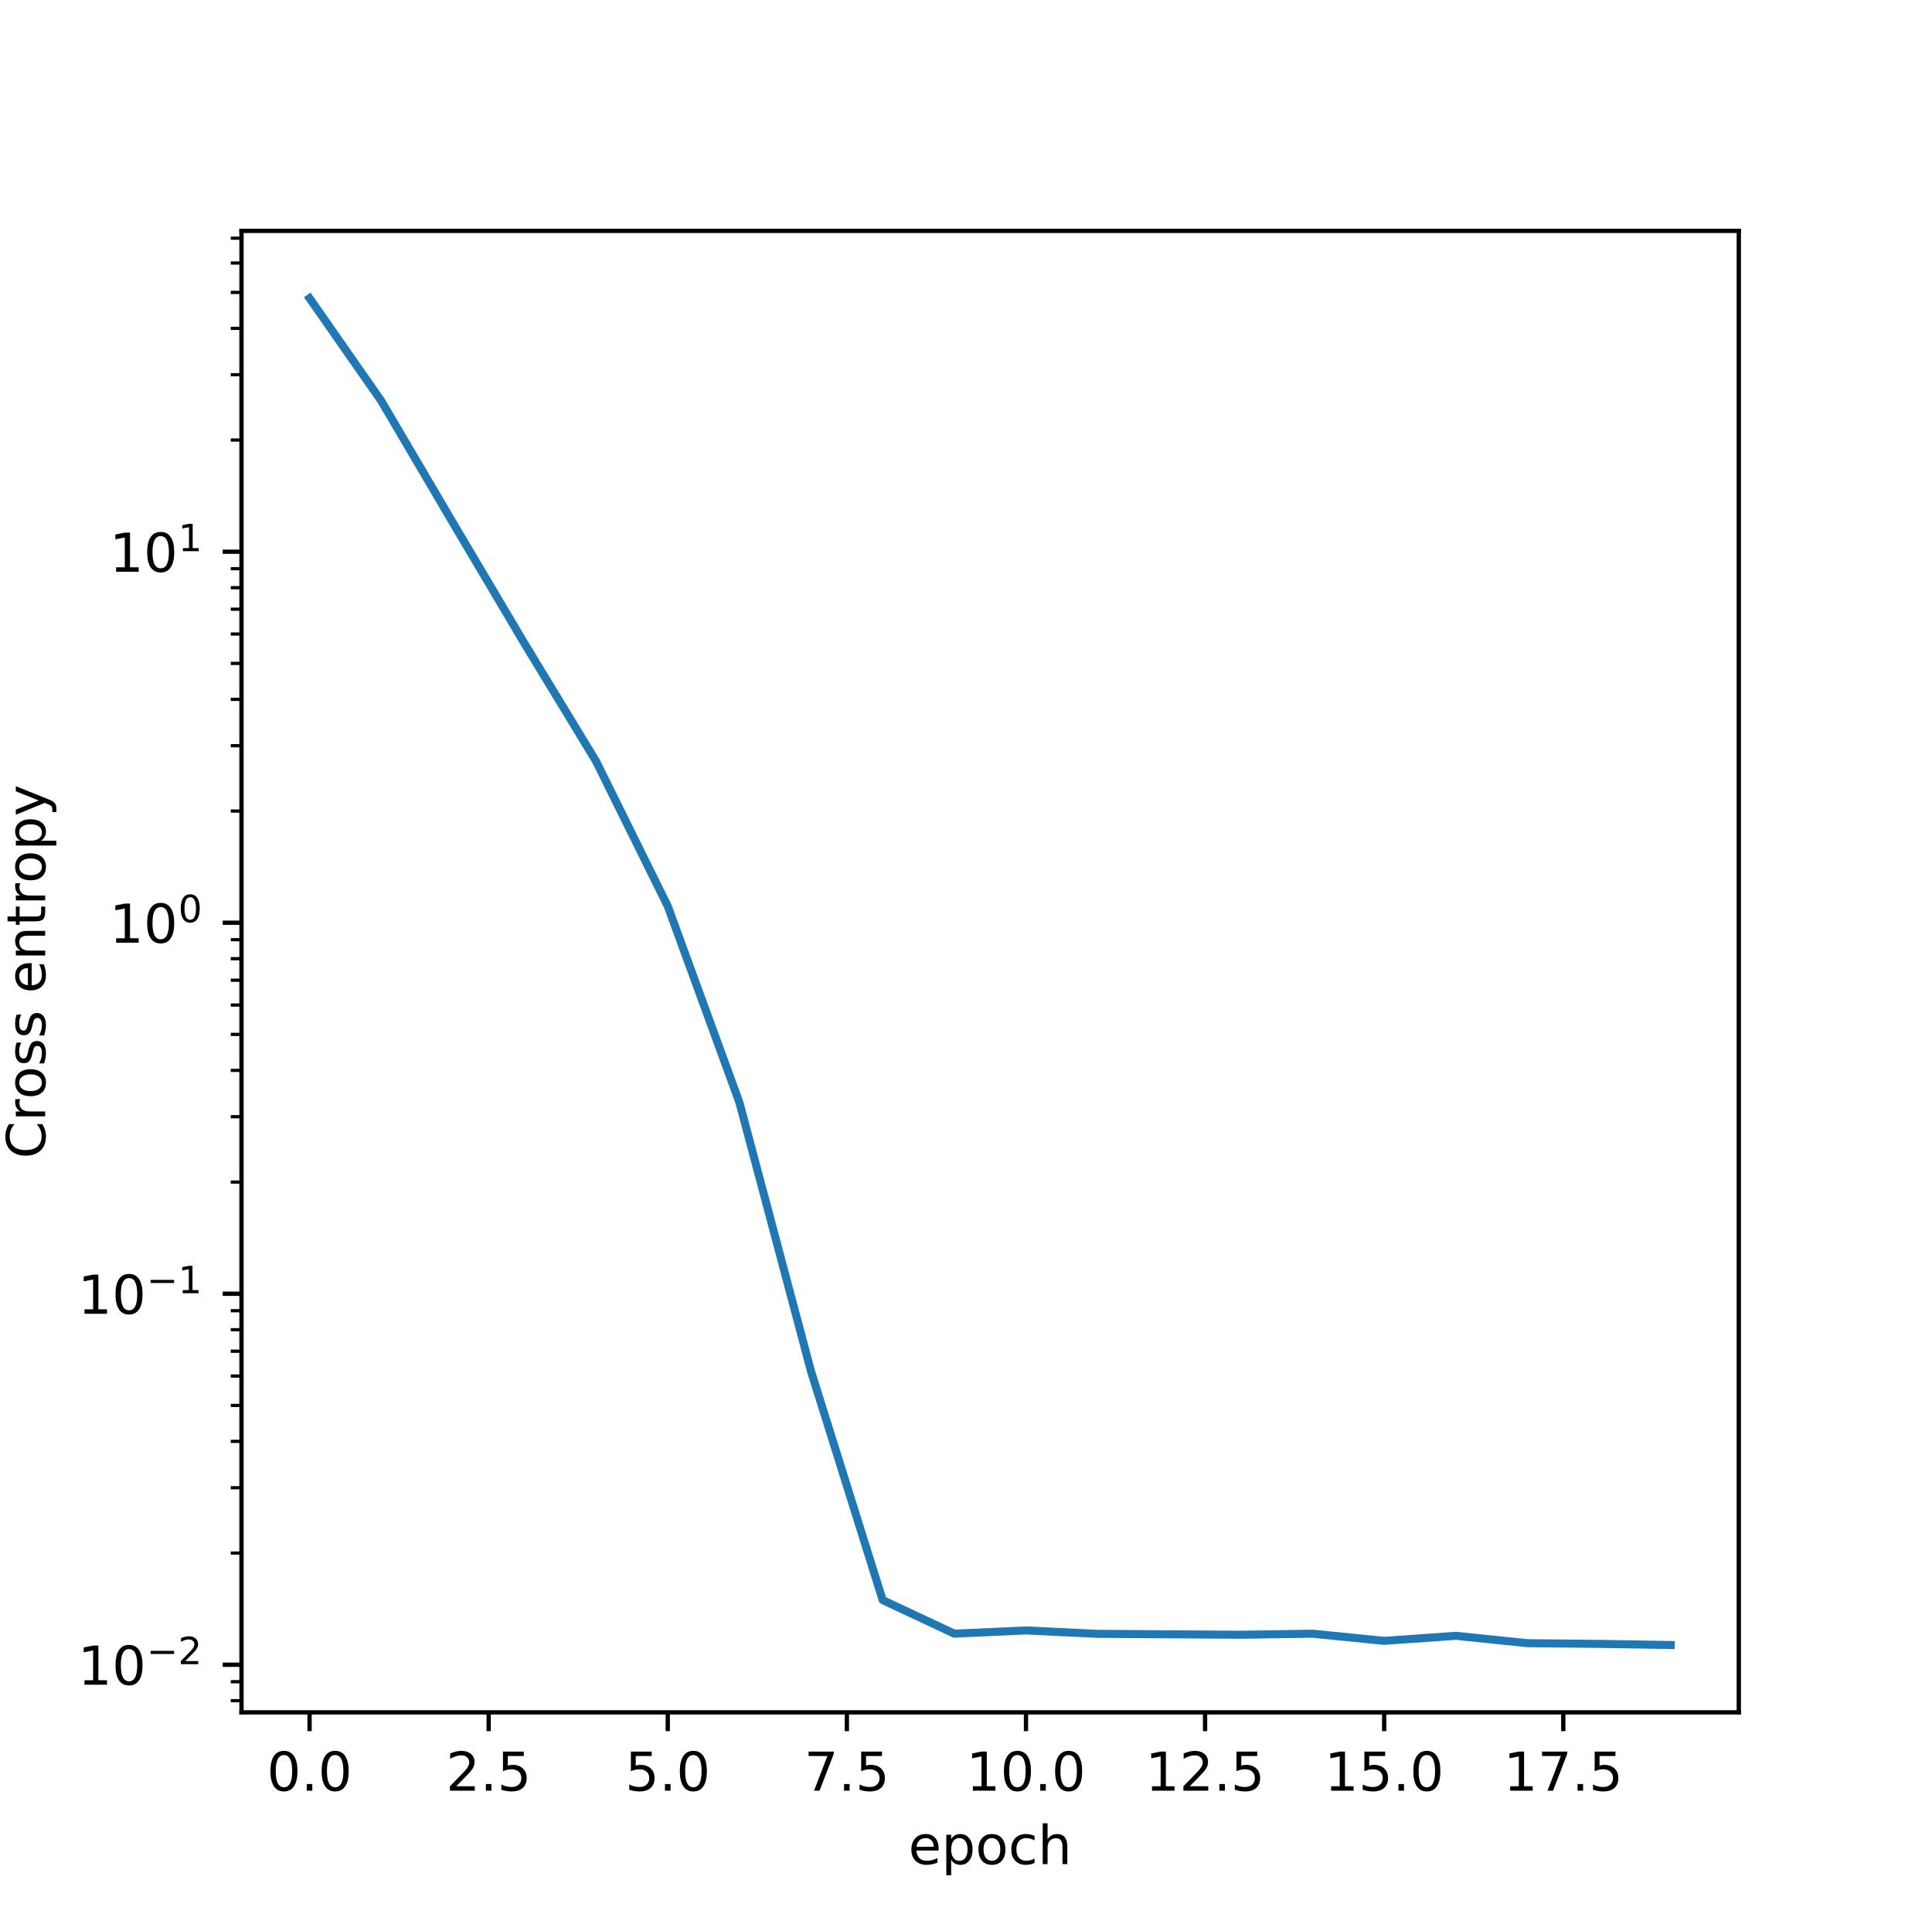
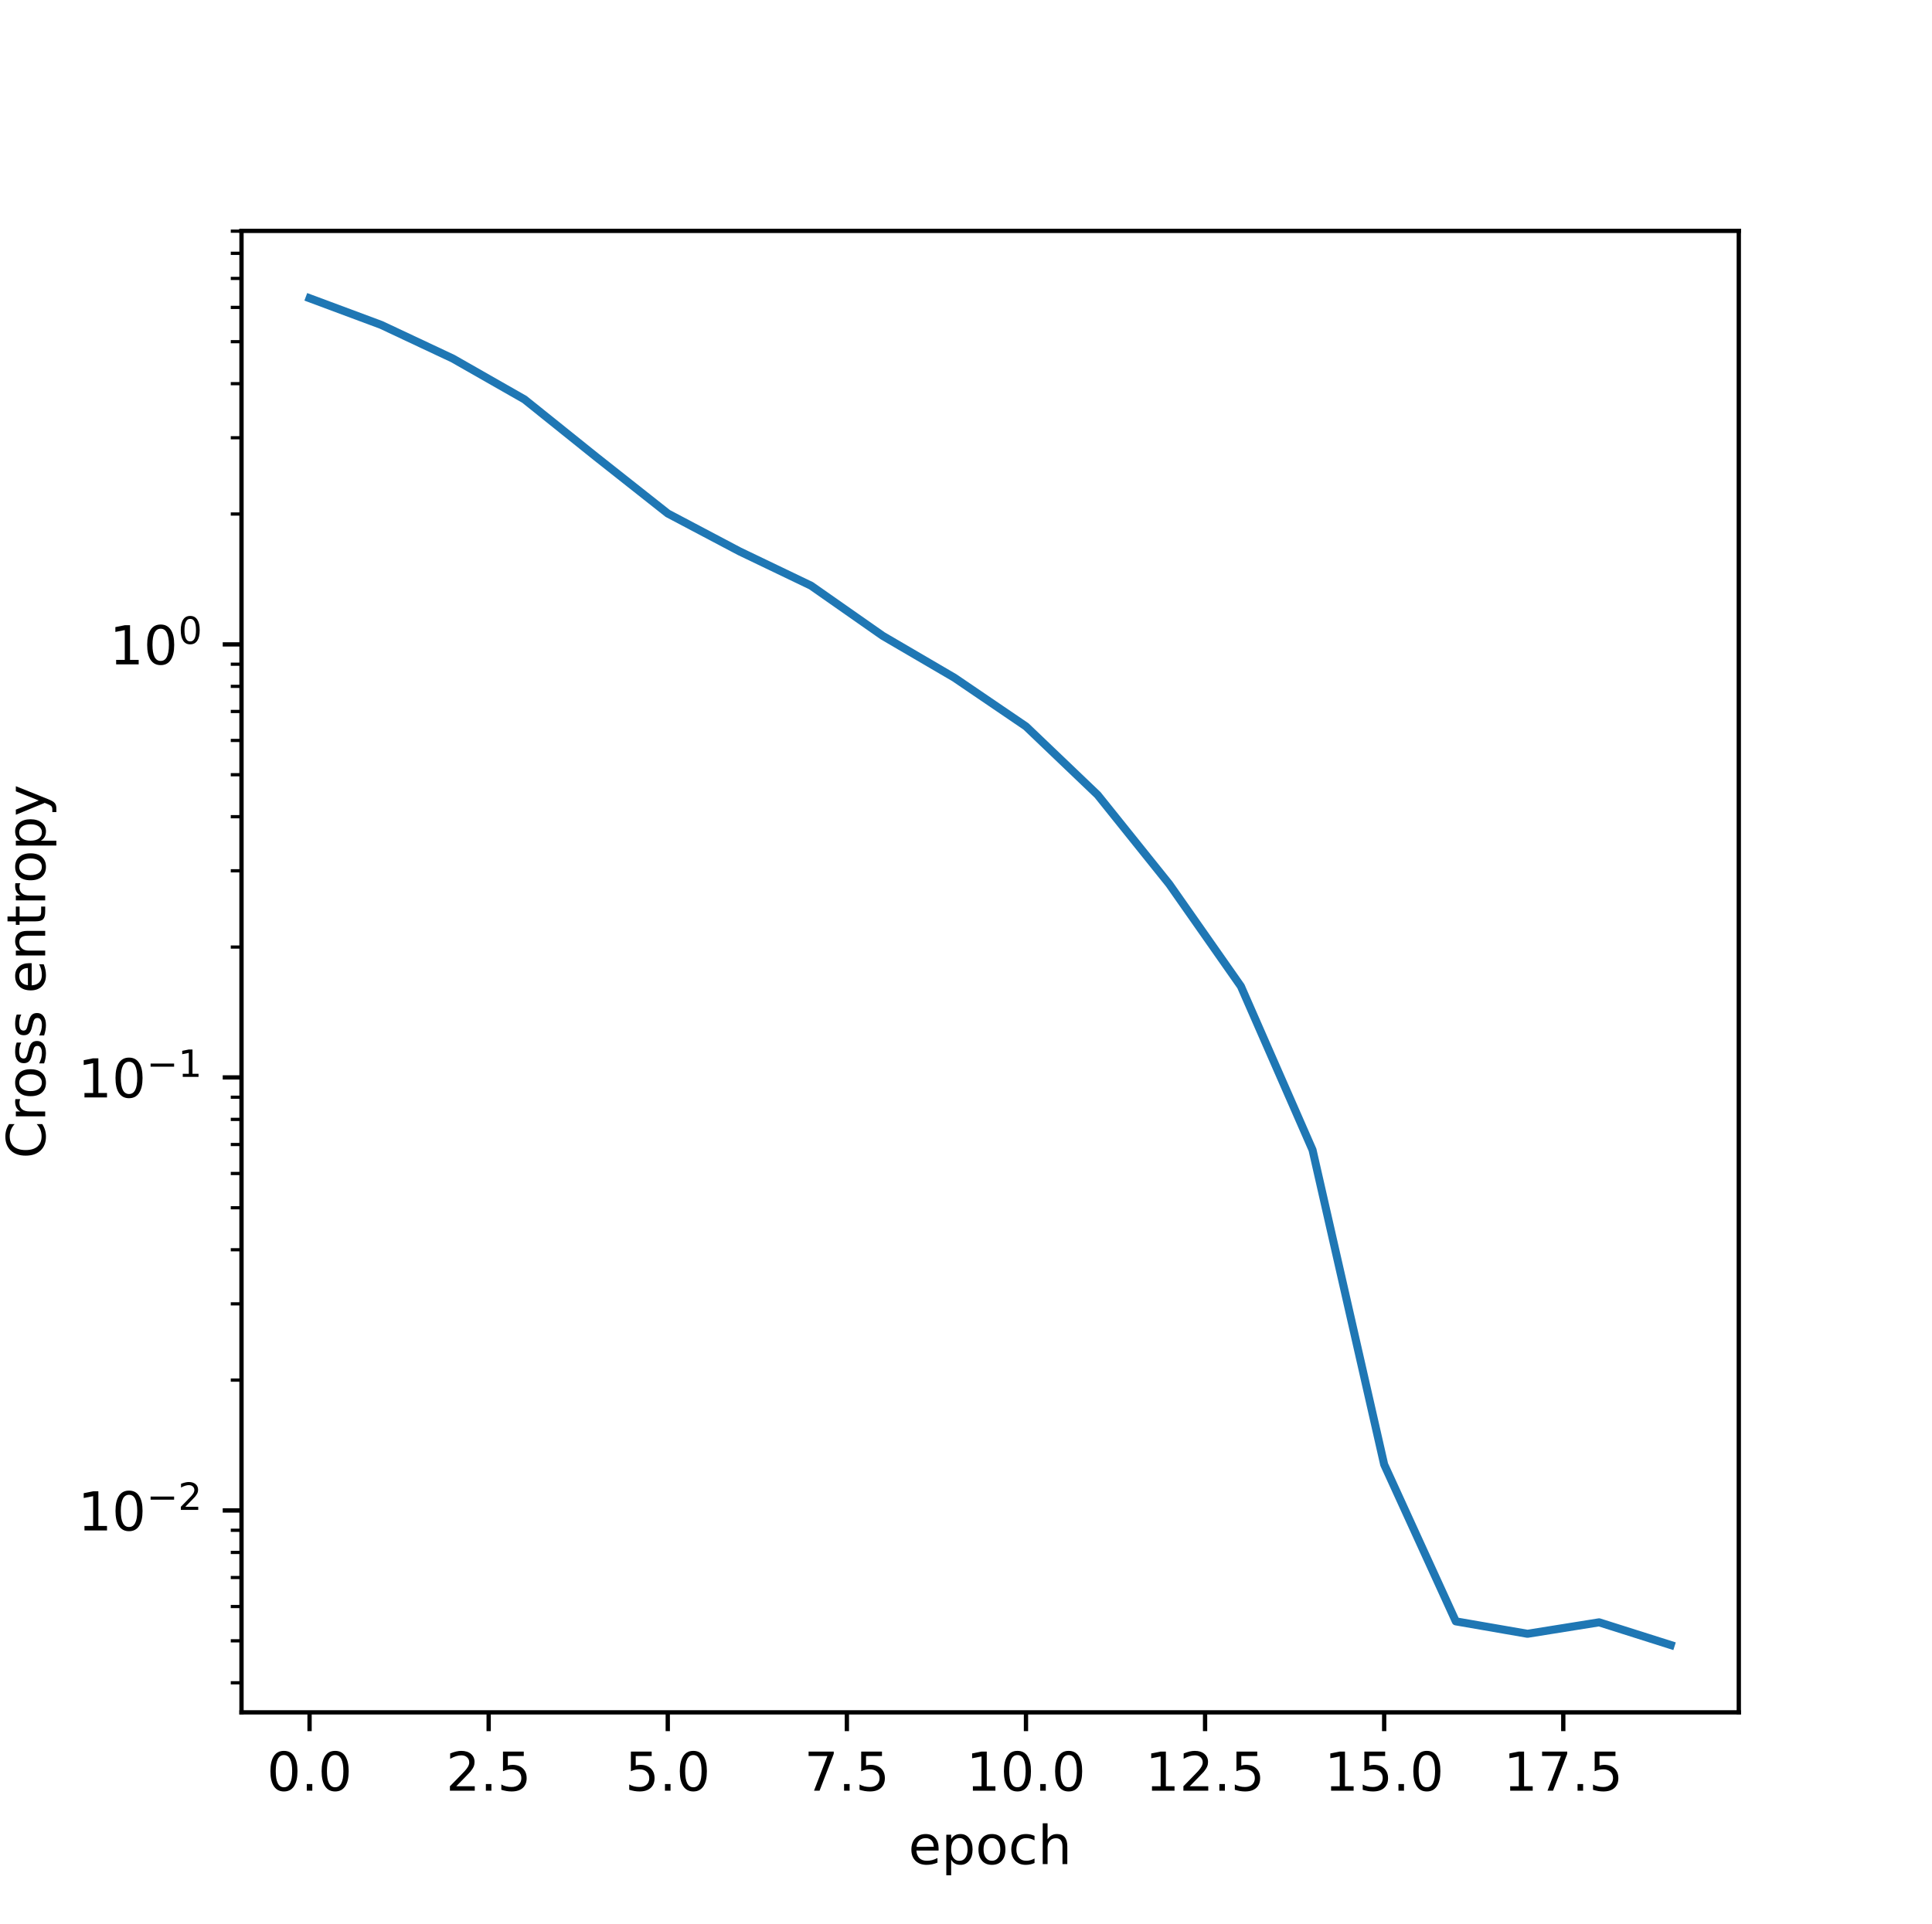
<svg xmlns="http://www.w3.org/2000/svg" xmlns:xlink="http://www.w3.org/1999/xlink" height="358.56pt" version="1.1" viewBox="0 0 360 358.56" width="360pt">
  <defs>
    <style type="text/css">
*{stroke-linecap:butt;stroke-linejoin:round;}
  </style>
  </defs>
  <g id="figure_1">
    <g id="patch_1">
      <path d="M 0 358.56  L 360 358.56  L 360 0  L 0 0  z " style="fill:#ffffff;" />
    </g>
    <g id="axes_1">
      <g id="patch_2">
        <path d="M 45 319.118  L 324 319.118  L 324 43.027  L 45 43.027  z " style="fill:#ffffff;" />
      </g>
      <g id="matplotlib.axis_1">
        <g id="xtick_1">
          <g id="line2d_1">
            <defs>
-               <path d="M 0 0  L 0 3.5  " id="m18efc56fee" style="stroke:#000000;stroke-width:0.8;" />
-             </defs>
-             <g>
-               <use style="stroke:#000000;stroke-width:0.8;" x="57.682" xlink:href="#m18efc56fee" y="319.118" />
+               <path d="M 0 0  L 0 3.5  " id="m75a6671ad1" style="stroke:#000000;stroke-width:0.8;" />
+             </defs>
+             <g>
+               <use style="stroke:#000000;stroke-width:0.8;" x="57.682" xlink:href="#m75a6671ad1" y="319.118" />
            </g>
          </g>
          <g id="text_1">
            <defs>
              <path d="M 31.781 66.406  Q 24.172 66.406 20.328 58.906  Q 16.5 51.422 16.5 36.375  Q 16.5 21.391 20.328 13.891  Q 24.172 6.391 31.781 6.391  Q 39.453 6.391 43.281 13.891  Q 47.125 21.391 47.125 36.375  Q 47.125 51.422 43.281 58.906  Q 39.453 66.406 31.781 66.406  z M 31.781 74.219  Q 44.047 74.219 50.516 64.516  Q 56.984 54.828 56.984 36.375  Q 56.984 17.969 50.516 8.266  Q 44.047 -1.422 31.781 -1.422  Q 19.531 -1.422 13.062 8.266  Q 6.594 17.969 6.594 36.375  Q 6.594 54.828 13.062 64.516  Q 19.531 74.219 31.781 74.219  z " id="DejaVuSans-48" />
              <path d="M 10.688 12.406  L 21 12.406  L 21 0  L 10.688 0  z " id="DejaVuSans-46" />
            </defs>
            <g transform="translate(49.73026 333.7168)scale(0.1 -0.1)">
              <use xlink:href="#DejaVuSans-48" />
              <use x="63.623" xlink:href="#DejaVuSans-46" />
              <use x="95.41" xlink:href="#DejaVuSans-48" />
            </g>
          </g>
        </g>
        <g id="xtick_2">
          <g id="line2d_2">
            <g>
-               <use style="stroke:#000000;stroke-width:0.8;" x="91.055" xlink:href="#m18efc56fee" y="319.118" />
+               <use style="stroke:#000000;stroke-width:0.8;" x="91.055" xlink:href="#m75a6671ad1" y="319.118" />
            </g>
          </g>
          <g id="text_2">
            <defs>
              <path d="M 19.188 8.297  L 53.609 8.297  L 53.609 0  L 7.328 0  L 7.328 8.297  Q 12.938 14.109 22.625 23.891  Q 32.328 33.688 34.812 36.531  Q 39.547 41.844 41.422 45.531  Q 43.312 49.219 43.312 52.781  Q 43.312 58.594 39.234 62.25  Q 35.156 65.922 28.609 65.922  Q 23.969 65.922 18.812 64.312  Q 13.672 62.703 7.812 59.422  L 7.812 69.391  Q 13.766 71.781 18.938 73  Q 24.125 74.219 28.422 74.219  Q 39.75 74.219 46.484 68.547  Q 53.219 62.891 53.219 53.422  Q 53.219 48.922 51.531 44.891  Q 49.859 40.875 45.406 35.406  Q 44.188 33.984 37.641 27.219  Q 31.109 20.453 19.188 8.297  z " id="DejaVuSans-50" />
              <path d="M 10.797 72.906  L 49.516 72.906  L 49.516 64.594  L 19.828 64.594  L 19.828 46.734  Q 21.969 47.469 24.109 47.828  Q 26.266 48.188 28.422 48.188  Q 40.625 48.188 47.75 41.5  Q 54.891 34.812 54.891 23.391  Q 54.891 11.625 47.562 5.094  Q 40.234 -1.422 26.906 -1.422  Q 22.312 -1.422 17.547 -0.641  Q 12.797 0.141 7.719 1.703  L 7.719 11.625  Q 12.109 9.234 16.797 8.062  Q 21.484 6.891 26.703 6.891  Q 35.156 6.891 40.078 11.328  Q 45.016 15.766 45.016 23.391  Q 45.016 31 40.078 35.438  Q 35.156 39.891 26.703 39.891  Q 22.75 39.891 18.812 39.016  Q 14.891 38.141 10.797 36.281  z " id="DejaVuSans-53" />
            </defs>
            <g transform="translate(83.10346 333.7168)scale(0.1 -0.1)">
              <use xlink:href="#DejaVuSans-50" />
              <use x="63.623" xlink:href="#DejaVuSans-46" />
              <use x="95.41" xlink:href="#DejaVuSans-53" />
            </g>
          </g>
        </g>
        <g id="xtick_3">
          <g id="line2d_3">
            <g>
-               <use style="stroke:#000000;stroke-width:0.8;" x="124.428" xlink:href="#m18efc56fee" y="319.118" />
+               <use style="stroke:#000000;stroke-width:0.8;" x="124.428" xlink:href="#m75a6671ad1" y="319.118" />
            </g>
          </g>
          <g id="text_3">
            <g transform="translate(116.4767 333.7168)scale(0.1 -0.1)">
              <use xlink:href="#DejaVuSans-53" />
              <use x="63.623" xlink:href="#DejaVuSans-46" />
              <use x="95.41" xlink:href="#DejaVuSans-48" />
            </g>
          </g>
        </g>
        <g id="xtick_4">
          <g id="line2d_4">
            <g>
-               <use style="stroke:#000000;stroke-width:0.8;" x="157.801" xlink:href="#m18efc56fee" y="319.118" />
+               <use style="stroke:#000000;stroke-width:0.8;" x="157.801" xlink:href="#m75a6671ad1" y="319.118" />
            </g>
          </g>
          <g id="text_4">
            <defs>
              <path d="M 8.203 72.906  L 55.078 72.906  L 55.078 68.703  L 28.609 0  L 18.312 0  L 43.219 64.594  L 8.203 64.594  z " id="DejaVuSans-55" />
            </defs>
            <g transform="translate(149.8499 333.7168)scale(0.1 -0.1)">
              <use xlink:href="#DejaVuSans-55" />
              <use x="63.623" xlink:href="#DejaVuSans-46" />
              <use x="95.41" xlink:href="#DejaVuSans-53" />
            </g>
          </g>
        </g>
        <g id="xtick_5">
          <g id="line2d_5">
            <g>
-               <use style="stroke:#000000;stroke-width:0.8;" x="191.175" xlink:href="#m18efc56fee" y="319.118" />
+               <use style="stroke:#000000;stroke-width:0.8;" x="191.175" xlink:href="#m75a6671ad1" y="319.118" />
            </g>
          </g>
          <g id="text_5">
            <defs>
              <path d="M 12.406 8.297  L 28.516 8.297  L 28.516 63.922  L 10.984 60.406  L 10.984 69.391  L 28.422 72.906  L 38.281 72.906  L 38.281 8.297  L 54.391 8.297  L 54.391 0  L 12.406 0  z " id="DejaVuSans-49" />
            </defs>
            <g transform="translate(180.0418 333.7168)scale(0.1 -0.1)">
              <use xlink:href="#DejaVuSans-49" />
              <use x="63.623" xlink:href="#DejaVuSans-48" />
              <use x="127.246" xlink:href="#DejaVuSans-46" />
              <use x="159.033" xlink:href="#DejaVuSans-48" />
            </g>
          </g>
        </g>
        <g id="xtick_6">
          <g id="line2d_6">
            <g>
-               <use style="stroke:#000000;stroke-width:0.8;" x="224.548" xlink:href="#m18efc56fee" y="319.118" />
+               <use style="stroke:#000000;stroke-width:0.8;" x="224.548" xlink:href="#m75a6671ad1" y="319.118" />
            </g>
          </g>
          <g id="text_6">
            <g transform="translate(213.415 333.7168)scale(0.1 -0.1)">
              <use xlink:href="#DejaVuSans-49" />
              <use x="63.623" xlink:href="#DejaVuSans-50" />
              <use x="127.246" xlink:href="#DejaVuSans-46" />
              <use x="159.033" xlink:href="#DejaVuSans-53" />
            </g>
          </g>
        </g>
        <g id="xtick_7">
          <g id="line2d_7">
            <g>
-               <use style="stroke:#000000;stroke-width:0.8;" x="257.921" xlink:href="#m18efc56fee" y="319.118" />
+               <use style="stroke:#000000;stroke-width:0.8;" x="257.921" xlink:href="#m75a6671ad1" y="319.118" />
            </g>
          </g>
          <g id="text_7">
            <g transform="translate(246.7882 333.7168)scale(0.1 -0.1)">
              <use xlink:href="#DejaVuSans-49" />
              <use x="63.623" xlink:href="#DejaVuSans-53" />
              <use x="127.246" xlink:href="#DejaVuSans-46" />
              <use x="159.033" xlink:href="#DejaVuSans-48" />
            </g>
          </g>
        </g>
        <g id="xtick_8">
          <g id="line2d_8">
            <g>
-               <use style="stroke:#000000;stroke-width:0.8;" x="291.294" xlink:href="#m18efc56fee" y="319.118" />
+               <use style="stroke:#000000;stroke-width:0.8;" x="291.294" xlink:href="#m75a6671ad1" y="319.118" />
            </g>
          </g>
          <g id="text_8">
            <g transform="translate(280.1614 333.7168)scale(0.1 -0.1)">
              <use xlink:href="#DejaVuSans-49" />
              <use x="63.623" xlink:href="#DejaVuSans-55" />
              <use x="127.246" xlink:href="#DejaVuSans-46" />
              <use x="159.033" xlink:href="#DejaVuSans-53" />
            </g>
          </g>
        </g>
        <g id="text_9">
          <defs>
            <path d="M 56.203 29.594  L 56.203 25.203  L 14.891 25.203  Q 15.484 15.922 20.484 11.062  Q 25.484 6.203 34.422 6.203  Q 39.594 6.203 44.453 7.469  Q 49.312 8.734 54.109 11.281  L 54.109 2.781  Q 49.266 0.734 44.188 -0.344  Q 39.109 -1.422 33.891 -1.422  Q 20.797 -1.422 13.156 6.188  Q 5.516 13.812 5.516 26.812  Q 5.516 40.234 12.766 48.109  Q 20.016 56 32.328 56  Q 43.359 56 49.781 48.891  Q 56.203 41.797 56.203 29.594  z M 47.219 32.234  Q 47.125 39.594 43.094 43.984  Q 39.062 48.391 32.422 48.391  Q 24.906 48.391 20.391 44.141  Q 15.875 39.891 15.188 32.172  z " id="DejaVuSans-101" />
            <path d="M 18.109 8.203  L 18.109 -20.797  L 9.078 -20.797  L 9.078 54.688  L 18.109 54.688  L 18.109 46.391  Q 20.953 51.266 25.266 53.625  Q 29.594 56 35.594 56  Q 45.562 56 51.781 48.094  Q 58.016 40.188 58.016 27.297  Q 58.016 14.406 51.781 6.484  Q 45.562 -1.422 35.594 -1.422  Q 29.594 -1.422 25.266 0.953  Q 20.953 3.328 18.109 8.203  z M 48.688 27.297  Q 48.688 37.203 44.609 42.844  Q 40.531 48.484 33.406 48.484  Q 26.266 48.484 22.188 42.844  Q 18.109 37.203 18.109 27.297  Q 18.109 17.391 22.188 11.75  Q 26.266 6.109 33.406 6.109  Q 40.531 6.109 44.609 11.75  Q 48.688 17.391 48.688 27.297  z " id="DejaVuSans-112" />
            <path d="M 30.609 48.391  Q 23.391 48.391 19.188 42.75  Q 14.984 37.109 14.984 27.297  Q 14.984 17.484 19.156 11.844  Q 23.344 6.203 30.609 6.203  Q 37.797 6.203 41.984 11.859  Q 46.188 17.531 46.188 27.297  Q 46.188 37.016 41.984 42.703  Q 37.797 48.391 30.609 48.391  z M 30.609 56  Q 42.328 56 49.016 48.375  Q 55.719 40.766 55.719 27.297  Q 55.719 13.875 49.016 6.219  Q 42.328 -1.422 30.609 -1.422  Q 18.844 -1.422 12.172 6.219  Q 5.516 13.875 5.516 27.297  Q 5.516 40.766 12.172 48.375  Q 18.844 56 30.609 56  z " id="DejaVuSans-111" />
            <path d="M 48.781 52.594  L 48.781 44.188  Q 44.969 46.297 41.141 47.344  Q 37.312 48.391 33.406 48.391  Q 24.656 48.391 19.812 42.844  Q 14.984 37.312 14.984 27.297  Q 14.984 17.281 19.812 11.734  Q 24.656 6.203 33.406 6.203  Q 37.312 6.203 41.141 7.25  Q 44.969 8.297 48.781 10.406  L 48.781 2.094  Q 45.016 0.344 40.984 -0.531  Q 36.969 -1.422 32.422 -1.422  Q 20.062 -1.422 12.781 6.344  Q 5.516 14.109 5.516 27.297  Q 5.516 40.672 12.859 48.328  Q 20.219 56 33.016 56  Q 37.156 56 41.109 55.141  Q 45.062 54.297 48.781 52.594  z " id="DejaVuSans-99" />
            <path d="M 54.891 33.016  L 54.891 0  L 45.906 0  L 45.906 32.719  Q 45.906 40.484 42.875 44.328  Q 39.844 48.188 33.797 48.188  Q 26.516 48.188 22.312 43.547  Q 18.109 38.922 18.109 30.906  L 18.109 0  L 9.078 0  L 9.078 75.984  L 18.109 75.984  L 18.109 46.188  Q 21.344 51.125 25.703 53.562  Q 30.078 56 35.797 56  Q 45.219 56 50.047 50.172  Q 54.891 44.344 54.891 33.016  z " id="DejaVuSans-104" />
          </defs>
          <g transform="translate(169.2719 347.395)scale(0.1 -0.1)">
            <use xlink:href="#DejaVuSans-101" />
            <use x="61.523" xlink:href="#DejaVuSans-112" />
            <use x="125" xlink:href="#DejaVuSans-111" />
            <use x="186.182" xlink:href="#DejaVuSans-99" />
            <use x="241.162" xlink:href="#DejaVuSans-104" />
          </g>
        </g>
      </g>
      <g id="matplotlib.axis_2">
        <g id="ytick_1">
          <g id="line2d_9">
            <defs>
-               <path d="M 0 0  L -3.5 0  " id="m9e6aab47d0" style="stroke:#000000;stroke-width:0.8;" />
-             </defs>
-             <g>
-               <use style="stroke:#000000;stroke-width:0.8;" x="45" xlink:href="#m9e6aab47d0" y="310.244" />
+               <path d="M 0 0  L -3.5 0  " id="m09c0476e3f" style="stroke:#000000;stroke-width:0.8;" />
+             </defs>
+             <g>
+               <use style="stroke:#000000;stroke-width:0.8;" x="45" xlink:href="#m09c0476e3f" y="281.492" />
            </g>
          </g>
          <g id="text_10">
            <defs>
              <path d="M 10.594 35.5  L 73.188 35.5  L 73.188 27.203  L 10.594 27.203  z " id="DejaVuSans-8722" />
            </defs>
-             <g transform="translate(14.5 314.0435)scale(0.1 -0.1)">
+             <g transform="translate(14.5 285.2909)scale(0.1 -0.1)">
              <use transform="translate(0 0.765625)" xlink:href="#DejaVuSans-49" />
              <use transform="translate(63.62305 0.765625)" xlink:href="#DejaVuSans-48" />
              <use transform="translate(128.2031 39.04688)scale(0.7)" xlink:href="#DejaVuSans-8722" />
              <use transform="translate(186.8555 39.04688)scale(0.7)" xlink:href="#DejaVuSans-50" />
            </g>
          </g>
        </g>
        <g id="ytick_2">
          <g id="line2d_10">
            <g>
-               <use style="stroke:#000000;stroke-width:0.8;" x="45" xlink:href="#m9e6aab47d0" y="241.103" />
+               <use style="stroke:#000000;stroke-width:0.8;" x="45" xlink:href="#m09c0476e3f" y="200.79" />
            </g>
          </g>
          <g id="text_11">
-             <g transform="translate(14.5 244.9022)scale(0.1 -0.1)">
+             <g transform="translate(14.5 204.589)scale(0.1 -0.1)">
              <use transform="translate(0 0.684375)" xlink:href="#DejaVuSans-49" />
              <use transform="translate(63.62305 0.684375)" xlink:href="#DejaVuSans-48" />
              <use transform="translate(128.2031 38.96563)scale(0.7)" xlink:href="#DejaVuSans-8722" />
              <use transform="translate(186.8555 38.96563)scale(0.7)" xlink:href="#DejaVuSans-49" />
            </g>
          </g>
        </g>
        <g id="ytick_3">
          <g id="line2d_11">
            <g>
-               <use style="stroke:#000000;stroke-width:0.8;" x="45" xlink:href="#m9e6aab47d0" y="171.962" />
+               <use style="stroke:#000000;stroke-width:0.8;" x="45" xlink:href="#m09c0476e3f" y="120.088" />
            </g>
          </g>
          <g id="text_12">
-             <g transform="translate(20.4 175.7609)scale(0.1 -0.1)">
+             <g transform="translate(20.4 123.887)scale(0.1 -0.1)">
              <use transform="translate(0 0.765625)" xlink:href="#DejaVuSans-49" />
              <use transform="translate(63.62305 0.765625)" xlink:href="#DejaVuSans-48" />
              <use transform="translate(128.2031 39.04688)scale(0.7)" xlink:href="#DejaVuSans-48" />
            </g>
          </g>
        </g>
        <g id="ytick_4">
          <g id="line2d_12">
-             <g>
-               <use style="stroke:#000000;stroke-width:0.8;" x="45" xlink:href="#m9e6aab47d0" y="102.82" />
-             </g>
-           </g>
-           <g id="text_13">
-             <g transform="translate(20.4 106.6196)scale(0.1 -0.1)">
-               <use transform="translate(0 0.684375)" xlink:href="#DejaVuSans-49" />
-               <use transform="translate(63.62305 0.684375)" xlink:href="#DejaVuSans-48" />
-               <use transform="translate(128.2031 38.96563)scale(0.7)" xlink:href="#DejaVuSans-49" />
+             <defs>
+               <path d="M 0 0  L -2 0  " id="m2137e67236" style="stroke:#000000;stroke-width:0.6;" />
+             </defs>
+             <g>
+               <use style="stroke:#000000;stroke-width:0.6;" x="45" xlink:href="#m2137e67236" y="313.606" />
            </g>
          </g>
        </g>
        <g id="ytick_5">
          <g id="line2d_13">
-             <defs>
-               <path d="M 0 0  L -2 0  " id="m43fe9adff4" style="stroke:#000000;stroke-width:0.6;" />
-             </defs>
-             <g>
-               <use style="stroke:#000000;stroke-width:0.6;" x="45" xlink:href="#m43fe9adff4" y="316.945" />
+             <g>
+               <use style="stroke:#000000;stroke-width:0.6;" x="45" xlink:href="#m2137e67236" y="305.785" />
            </g>
          </g>
        </g>
        <g id="ytick_6">
          <g id="line2d_14">
            <g>
-               <use style="stroke:#000000;stroke-width:0.6;" x="45" xlink:href="#m43fe9adff4" y="313.408" />
+               <use style="stroke:#000000;stroke-width:0.6;" x="45" xlink:href="#m2137e67236" y="299.395" />
            </g>
          </g>
        </g>
        <g id="ytick_7">
          <g id="line2d_15">
            <g>
-               <use style="stroke:#000000;stroke-width:0.6;" x="45" xlink:href="#m43fe9adff4" y="289.431" />
+               <use style="stroke:#000000;stroke-width:0.6;" x="45" xlink:href="#m2137e67236" y="293.993" />
            </g>
          </g>
        </g>
        <g id="ytick_8">
          <g id="line2d_16">
            <g>
-               <use style="stroke:#000000;stroke-width:0.6;" x="45" xlink:href="#m43fe9adff4" y="277.256" />
+               <use style="stroke:#000000;stroke-width:0.6;" x="45" xlink:href="#m2137e67236" y="289.313" />
            </g>
          </g>
        </g>
        <g id="ytick_9">
          <g id="line2d_17">
            <g>
-               <use style="stroke:#000000;stroke-width:0.6;" x="45" xlink:href="#m43fe9adff4" y="268.617" />
+               <use style="stroke:#000000;stroke-width:0.6;" x="45" xlink:href="#m2137e67236" y="285.184" />
            </g>
          </g>
        </g>
        <g id="ytick_10">
          <g id="line2d_18">
            <g>
-               <use style="stroke:#000000;stroke-width:0.6;" x="45" xlink:href="#m43fe9adff4" y="261.917" />
+               <use style="stroke:#000000;stroke-width:0.6;" x="45" xlink:href="#m2137e67236" y="257.198" />
            </g>
          </g>
        </g>
        <g id="ytick_11">
          <g id="line2d_19">
            <g>
-               <use style="stroke:#000000;stroke-width:0.6;" x="45" xlink:href="#m43fe9adff4" y="256.442" />
+               <use style="stroke:#000000;stroke-width:0.6;" x="45" xlink:href="#m2137e67236" y="242.987" />
            </g>
          </g>
        </g>
        <g id="ytick_12">
          <g id="line2d_20">
            <g>
-               <use style="stroke:#000000;stroke-width:0.6;" x="45" xlink:href="#m43fe9adff4" y="251.813" />
+               <use style="stroke:#000000;stroke-width:0.6;" x="45" xlink:href="#m2137e67236" y="232.904" />
            </g>
          </g>
        </g>
        <g id="ytick_13">
          <g id="line2d_21">
            <g>
-               <use style="stroke:#000000;stroke-width:0.6;" x="45" xlink:href="#m43fe9adff4" y="247.803" />
+               <use style="stroke:#000000;stroke-width:0.6;" x="45" xlink:href="#m2137e67236" y="225.083" />
            </g>
          </g>
        </g>
        <g id="ytick_14">
          <g id="line2d_22">
            <g>
-               <use style="stroke:#000000;stroke-width:0.6;" x="45" xlink:href="#m43fe9adff4" y="244.267" />
+               <use style="stroke:#000000;stroke-width:0.6;" x="45" xlink:href="#m2137e67236" y="218.693" />
            </g>
          </g>
        </g>
        <g id="ytick_15">
          <g id="line2d_23">
            <g>
-               <use style="stroke:#000000;stroke-width:0.6;" x="45" xlink:href="#m43fe9adff4" y="220.289" />
+               <use style="stroke:#000000;stroke-width:0.6;" x="45" xlink:href="#m2137e67236" y="213.291" />
            </g>
          </g>
        </g>
        <g id="ytick_16">
          <g id="line2d_24">
            <g>
-               <use style="stroke:#000000;stroke-width:0.6;" x="45" xlink:href="#m43fe9adff4" y="208.114" />
+               <use style="stroke:#000000;stroke-width:0.6;" x="45" xlink:href="#m2137e67236" y="208.611" />
            </g>
          </g>
        </g>
        <g id="ytick_17">
          <g id="line2d_25">
            <g>
-               <use style="stroke:#000000;stroke-width:0.6;" x="45" xlink:href="#m43fe9adff4" y="199.476" />
+               <use style="stroke:#000000;stroke-width:0.6;" x="45" xlink:href="#m2137e67236" y="204.482" />
            </g>
          </g>
        </g>
        <g id="ytick_18">
          <g id="line2d_26">
            <g>
-               <use style="stroke:#000000;stroke-width:0.6;" x="45" xlink:href="#m43fe9adff4" y="192.775" />
+               <use style="stroke:#000000;stroke-width:0.6;" x="45" xlink:href="#m2137e67236" y="176.496" />
            </g>
          </g>
        </g>
        <g id="ytick_19">
          <g id="line2d_27">
            <g>
-               <use style="stroke:#000000;stroke-width:0.6;" x="45" xlink:href="#m43fe9adff4" y="187.301" />
+               <use style="stroke:#000000;stroke-width:0.6;" x="45" xlink:href="#m2137e67236" y="162.285" />
            </g>
          </g>
        </g>
        <g id="ytick_20">
          <g id="line2d_28">
            <g>
-               <use style="stroke:#000000;stroke-width:0.6;" x="45" xlink:href="#m43fe9adff4" y="182.672" />
+               <use style="stroke:#000000;stroke-width:0.6;" x="45" xlink:href="#m2137e67236" y="152.202" />
            </g>
          </g>
        </g>
        <g id="ytick_21">
          <g id="line2d_29">
            <g>
-               <use style="stroke:#000000;stroke-width:0.6;" x="45" xlink:href="#m43fe9adff4" y="178.662" />
+               <use style="stroke:#000000;stroke-width:0.6;" x="45" xlink:href="#m2137e67236" y="144.381" />
            </g>
          </g>
        </g>
        <g id="ytick_22">
          <g id="line2d_30">
            <g>
-               <use style="stroke:#000000;stroke-width:0.6;" x="45" xlink:href="#m43fe9adff4" y="175.125" />
+               <use style="stroke:#000000;stroke-width:0.6;" x="45" xlink:href="#m2137e67236" y="137.991" />
            </g>
          </g>
        </g>
        <g id="ytick_23">
          <g id="line2d_31">
            <g>
-               <use style="stroke:#000000;stroke-width:0.6;" x="45" xlink:href="#m43fe9adff4" y="151.148" />
+               <use style="stroke:#000000;stroke-width:0.6;" x="45" xlink:href="#m2137e67236" y="132.589" />
            </g>
          </g>
        </g>
        <g id="ytick_24">
          <g id="line2d_32">
            <g>
-               <use style="stroke:#000000;stroke-width:0.6;" x="45" xlink:href="#m43fe9adff4" y="138.973" />
+               <use style="stroke:#000000;stroke-width:0.6;" x="45" xlink:href="#m2137e67236" y="127.909" />
            </g>
          </g>
        </g>
        <g id="ytick_25">
          <g id="line2d_33">
            <g>
-               <use style="stroke:#000000;stroke-width:0.6;" x="45" xlink:href="#m43fe9adff4" y="130.334" />
+               <use style="stroke:#000000;stroke-width:0.6;" x="45" xlink:href="#m2137e67236" y="123.78" />
            </g>
          </g>
        </g>
        <g id="ytick_26">
          <g id="line2d_34">
            <g>
-               <use style="stroke:#000000;stroke-width:0.6;" x="45" xlink:href="#m43fe9adff4" y="123.634" />
+               <use style="stroke:#000000;stroke-width:0.6;" x="45" xlink:href="#m2137e67236" y="95.794" />
            </g>
          </g>
        </g>
        <g id="ytick_27">
          <g id="line2d_35">
            <g>
-               <use style="stroke:#000000;stroke-width:0.6;" x="45" xlink:href="#m43fe9adff4" y="118.159" />
+               <use style="stroke:#000000;stroke-width:0.6;" x="45" xlink:href="#m2137e67236" y="81.583" />
            </g>
          </g>
        </g>
        <g id="ytick_28">
          <g id="line2d_36">
            <g>
-               <use style="stroke:#000000;stroke-width:0.6;" x="45" xlink:href="#m43fe9adff4" y="113.53" />
+               <use style="stroke:#000000;stroke-width:0.6;" x="45" xlink:href="#m2137e67236" y="71.5" />
            </g>
          </g>
        </g>
        <g id="ytick_29">
          <g id="line2d_37">
            <g>
-               <use style="stroke:#000000;stroke-width:0.6;" x="45" xlink:href="#m43fe9adff4" y="109.521" />
+               <use style="stroke:#000000;stroke-width:0.6;" x="45" xlink:href="#m2137e67236" y="63.679" />
            </g>
          </g>
        </g>
        <g id="ytick_30">
          <g id="line2d_38">
            <g>
-               <use style="stroke:#000000;stroke-width:0.6;" x="45" xlink:href="#m43fe9adff4" y="105.984" />
+               <use style="stroke:#000000;stroke-width:0.6;" x="45" xlink:href="#m2137e67236" y="57.289" />
            </g>
          </g>
        </g>
        <g id="ytick_31">
          <g id="line2d_39">
            <g>
-               <use style="stroke:#000000;stroke-width:0.6;" x="45" xlink:href="#m43fe9adff4" y="82.007" />
+               <use style="stroke:#000000;stroke-width:0.6;" x="45" xlink:href="#m2137e67236" y="51.887" />
            </g>
          </g>
        </g>
        <g id="ytick_32">
          <g id="line2d_40">
            <g>
-               <use style="stroke:#000000;stroke-width:0.6;" x="45" xlink:href="#m43fe9adff4" y="69.832" />
+               <use style="stroke:#000000;stroke-width:0.6;" x="45" xlink:href="#m2137e67236" y="47.207" />
            </g>
          </g>
        </g>
        <g id="ytick_33">
          <g id="line2d_41">
            <g>
-               <use style="stroke:#000000;stroke-width:0.6;" x="45" xlink:href="#m43fe9adff4" y="61.193" />
-             </g>
-           </g>
-         </g>
-         <g id="ytick_34">
-           <g id="line2d_42">
-             <g>
-               <use style="stroke:#000000;stroke-width:0.6;" x="45" xlink:href="#m43fe9adff4" y="54.493" />
-             </g>
-           </g>
-         </g>
-         <g id="ytick_35">
-           <g id="line2d_43">
-             <g>
-               <use style="stroke:#000000;stroke-width:0.6;" x="45" xlink:href="#m43fe9adff4" y="49.018" />
-             </g>
-           </g>
-         </g>
-         <g id="ytick_36">
-           <g id="line2d_44">
-             <g>
-               <use style="stroke:#000000;stroke-width:0.6;" x="45" xlink:href="#m43fe9adff4" y="44.389" />
-             </g>
-           </g>
-         </g>
-         <g id="text_14">
+               <use style="stroke:#000000;stroke-width:0.6;" x="45" xlink:href="#m2137e67236" y="43.078" />
+             </g>
+           </g>
+         </g>
+         <g id="text_13">
          <defs>
            <path d="M 64.406 67.281  L 64.406 56.891  Q 59.422 61.531 53.781 63.812  Q 48.141 66.109 41.797 66.109  Q 29.297 66.109 22.656 58.469  Q 16.016 50.828 16.016 36.375  Q 16.016 21.969 22.656 14.328  Q 29.297 6.688 41.797 6.688  Q 48.141 6.688 53.781 8.984  Q 59.422 11.281 64.406 15.922  L 64.406 5.609  Q 59.234 2.094 53.438 0.328  Q 47.656 -1.422 41.219 -1.422  Q 24.656 -1.422 15.125 8.703  Q 5.609 18.844 5.609 36.375  Q 5.609 53.953 15.125 64.078  Q 24.656 74.219 41.219 74.219  Q 47.75 74.219 53.531 72.484  Q 59.328 70.75 64.406 67.281  z " id="DejaVuSans-67" />
            <path d="M 41.109 46.297  Q 39.594 47.172 37.812 47.578  Q 36.031 48 33.891 48  Q 26.266 48 22.188 43.047  Q 18.109 38.094 18.109 28.812  L 18.109 0  L 9.078 0  L 9.078 54.688  L 18.109 54.688  L 18.109 46.188  Q 20.953 51.172 25.484 53.578  Q 30.031 56 36.531 56  Q 37.453 56 38.578 55.875  Q 39.703 55.766 41.062 55.516  z " id="DejaVuSans-114" />
            <path d="M 44.281 53.078  L 44.281 44.578  Q 40.484 46.531 36.375 47.5  Q 32.281 48.484 27.875 48.484  Q 21.188 48.484 17.844 46.438  Q 14.5 44.391 14.5 40.281  Q 14.5 37.156 16.891 35.375  Q 19.281 33.594 26.516 31.984  L 29.594 31.297  Q 39.156 29.25 43.188 25.516  Q 47.219 21.781 47.219 15.094  Q 47.219 7.469 41.188 3.016  Q 35.156 -1.422 24.609 -1.422  Q 20.219 -1.422 15.453 -0.562  Q 10.688 0.297 5.422 2  L 5.422 11.281  Q 10.406 8.688 15.234 7.391  Q 20.062 6.109 24.812 6.109  Q 31.156 6.109 34.562 8.281  Q 37.984 10.453 37.984 14.406  Q 37.984 18.062 35.516 20.016  Q 33.062 21.969 24.703 23.781  L 21.578 24.516  Q 13.234 26.266 9.516 29.906  Q 5.812 33.547 5.812 39.891  Q 5.812 47.609 11.281 51.797  Q 16.75 56 26.812 56  Q 31.781 56 36.172 55.266  Q 40.578 54.547 44.281 53.078  z " id="DejaVuSans-115" />
            <path id="DejaVuSans-32" />
            <path d="M 54.891 33.016  L 54.891 0  L 45.906 0  L 45.906 32.719  Q 45.906 40.484 42.875 44.328  Q 39.844 48.188 33.797 48.188  Q 26.516 48.188 22.312 43.547  Q 18.109 38.922 18.109 30.906  L 18.109 0  L 9.078 0  L 9.078 54.688  L 18.109 54.688  L 18.109 46.188  Q 21.344 51.125 25.703 53.562  Q 30.078 56 35.797 56  Q 45.219 56 50.047 50.172  Q 54.891 44.344 54.891 33.016  z " id="DejaVuSans-110" />
            <path d="M 18.312 70.219  L 18.312 54.688  L 36.812 54.688  L 36.812 47.703  L 18.312 47.703  L 18.312 18.016  Q 18.312 11.328 20.141 9.422  Q 21.969 7.516 27.594 7.516  L 36.812 7.516  L 36.812 0  L 27.594 0  Q 17.188 0 13.234 3.875  Q 9.281 7.766 9.281 18.016  L 9.281 47.703  L 2.688 47.703  L 2.688 54.688  L 9.281 54.688  L 9.281 70.219  z " id="DejaVuSans-116" />
            <path d="M 32.172 -5.078  Q 28.375 -14.844 24.75 -17.812  Q 21.141 -20.797 15.094 -20.797  L 7.906 -20.797  L 7.906 -13.281  L 13.188 -13.281  Q 16.891 -13.281 18.938 -11.516  Q 21 -9.766 23.484 -3.219  L 25.094 0.875  L 2.984 54.688  L 12.5 54.688  L 29.594 11.922  L 46.688 54.688  L 56.203 54.688  z " id="DejaVuSans-121" />
          </defs>
          <g transform="translate(8.420312 215.9283)rotate(-90)scale(0.1 -0.1)">
            <use xlink:href="#DejaVuSans-67" />
            <use x="69.824" xlink:href="#DejaVuSans-114" />
            <use x="110.906" xlink:href="#DejaVuSans-111" />
            <use x="172.088" xlink:href="#DejaVuSans-115" />
            <use x="224.188" xlink:href="#DejaVuSans-115" />
            <use x="276.287" xlink:href="#DejaVuSans-32" />
            <use x="308.074" xlink:href="#DejaVuSans-101" />
            <use x="369.598" xlink:href="#DejaVuSans-110" />
            <use x="432.977" xlink:href="#DejaVuSans-116" />
            <use x="472.186" xlink:href="#DejaVuSans-114" />
            <use x="513.268" xlink:href="#DejaVuSans-111" />
            <use x="574.449" xlink:href="#DejaVuSans-112" />
            <use x="637.926" xlink:href="#DejaVuSans-121" />
          </g>
        </g>
      </g>
-       <g id="line2d_45">
-         <path clip-path="url(#pe29f54aa48)" d="M 57.682 55.577  L 71.031 74.694  L 84.38 97.39  L 97.73 119.922  L 111.079 141.882  L 124.428 168.877  L 137.778 205.454  L 151.127 255.571  L 164.476 298.2  L 177.825 304.453  L 191.175 303.853  L 204.524 304.487  L 217.873 304.573  L 231.222 304.658  L 244.572 304.458  L 257.921 305.796  L 271.27 304.852  L 284.62 306.227  L 297.969 306.358  L 311.318 306.569  " style="fill:none;stroke:#1f77b4;stroke-linecap:square;stroke-width:1.5;" />
+       <g id="line2d_42">
+         <path clip-path="url(#p726debc18b)" d="M 57.682 55.577  L 71.031 60.549  L 84.38 66.823  L 97.73 74.433  L 111.079 85.145  L 124.428 95.691  L 137.778 102.744  L 151.127 109.149  L 164.476 118.492  L 177.825 126.295  L 191.175 135.375  L 204.524 148.133  L 217.873 164.763  L 231.222 183.805  L 244.572 214.303  L 257.921 272.928  L 271.27 302.158  L 284.62 304.476  L 297.969 302.34  L 311.318 306.569  " style="fill:none;stroke:#1f77b4;stroke-linecap:square;stroke-width:1.5;" />
      </g>
      <g id="patch_3">
        <path d="M 45 319.118  L 45 43.027  " style="fill:none;stroke:#000000;stroke-linecap:square;stroke-linejoin:miter;stroke-width:0.8;" />
      </g>
      <g id="patch_4">
        <path d="M 324 319.118  L 324 43.027  " style="fill:none;stroke:#000000;stroke-linecap:square;stroke-linejoin:miter;stroke-width:0.8;" />
      </g>
      <g id="patch_5">
        <path d="M 45 319.118  L 324 319.118  " style="fill:none;stroke:#000000;stroke-linecap:square;stroke-linejoin:miter;stroke-width:0.8;" />
      </g>
      <g id="patch_6">
        <path d="M 45 43.027  L 324 43.027  " style="fill:none;stroke:#000000;stroke-linecap:square;stroke-linejoin:miter;stroke-width:0.8;" />
      </g>
    </g>
  </g>
  <defs>
-     <clipPath id="pe29f54aa48">
+     <clipPath id="p726debc18b">
      <rect height="276.091" width="279" x="45" y="43.027" />
    </clipPath>
  </defs>
</svg>
